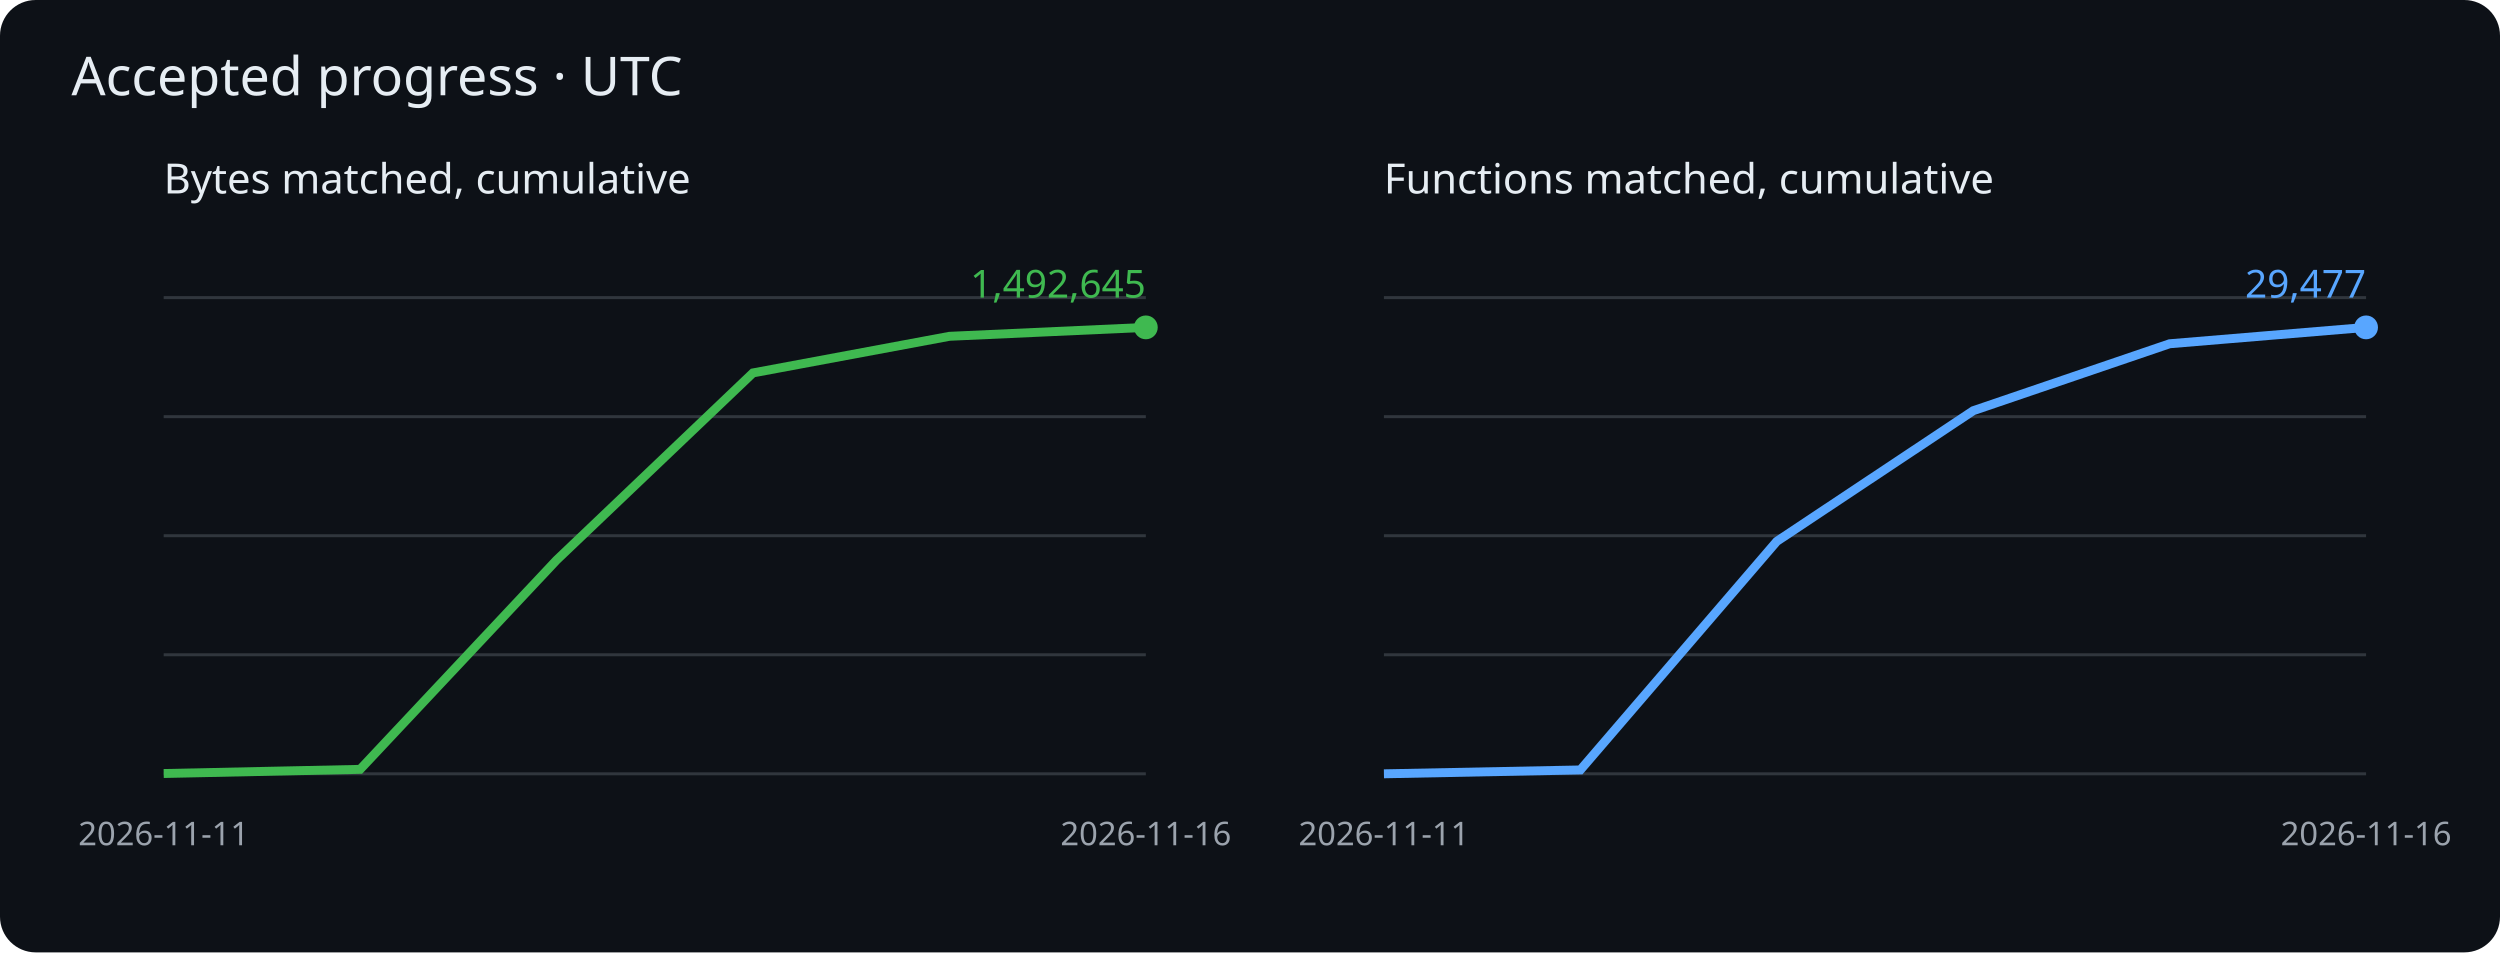
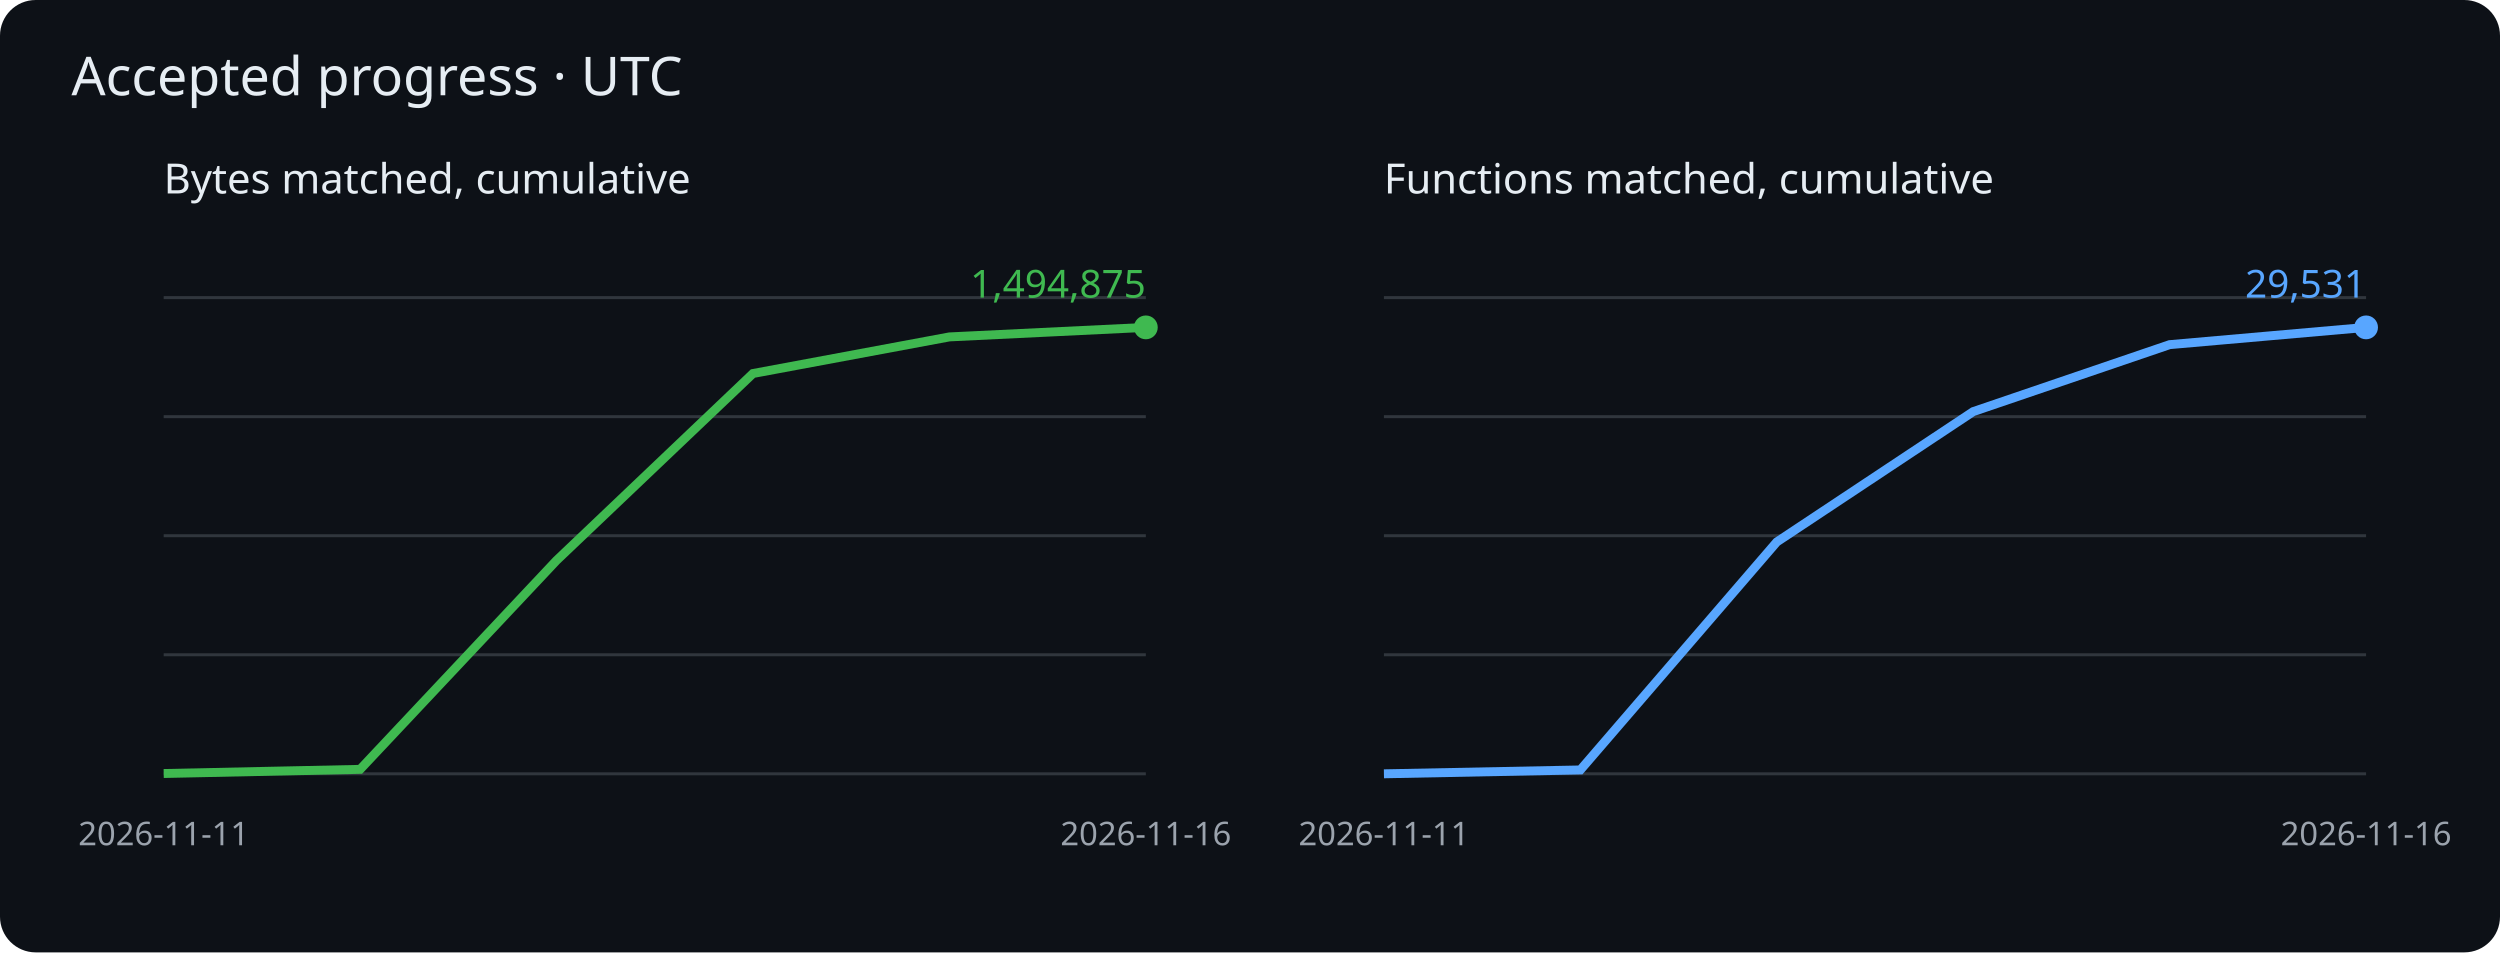
<svg xmlns="http://www.w3.org/2000/svg" viewBox="0 0 840 320" role="img" aria-label="Cumulative matched bytes and functions">
  <rect width="840" height="320" rx="12" fill="#0d1117" />
  <g font-family="sans-serif">
    <text x="24" y="32" fill="#e6edf3" font-size="18">Accepted progress · UTC</text>
    <text x="55" y="65" fill="#e6edf3" font-size="14">Bytes matched, cumulative</text>
    <path d="M55 260h330" stroke="#30363d" />
    <path d="M55 220h330" stroke="#30363d" />
    <path d="M55 180h330" stroke="#30363d" />
    <path d="M55 140h330" stroke="#30363d" />
    <path d="M55 100h330" stroke="#30363d" />
-     <polyline points="55.0,259.9 121.0,258.5 187.0,188.2 253.0,125.3 319.0,113.0 385.0,110.0" fill="none" stroke="#3fb950" stroke-width="3" />
+     <polyline points="55.0,259.9 121.0,258.5 187.0,188.3 253.0,125.5 319.0,113.2 385.0,110.0" fill="none" stroke="#3fb950" stroke-width="3" />
    <circle cx="385.0" cy="110.0" r="4" fill="#3fb950" />
-     <text x="385.0" y="100.0" text-anchor="end" fill="#3fb950" font-size="13">1,492,645</text>
+     <text x="385.0" y="100.0" text-anchor="end" fill="#3fb950" font-size="13">1,494,875</text>
    <text x="55.0" y="284" fill="#9ba3ad" font-size="11" text-anchor="middle">2026-11-11</text>
    <text x="385.0" y="284" fill="#9ba3ad" font-size="11" text-anchor="middle">2026-11-16</text>
    <text x="465" y="65" fill="#e6edf3" font-size="14">Functions matched, cumulative</text>
    <path d="M465 260h330" stroke="#30363d" />
    <path d="M465 220h330" stroke="#30363d" />
    <path d="M465 180h330" stroke="#30363d" />
    <path d="M465 140h330" stroke="#30363d" />
    <path d="M465 100h330" stroke="#30363d" />
-     <polyline points="465.0,260.0 531.0,258.7 597.0,181.9 663.0,138.0 729.0,115.5 795.0,110.0" fill="none" stroke="#58a6ff" stroke-width="3" />
+     <polyline points="465.0,260.0 531.0,258.7 597.0,182.1 663.0,138.3 729.0,115.8 795.0,110.0" fill="none" stroke="#58a6ff" stroke-width="3" />
    <circle cx="795.0" cy="110.0" r="4" fill="#58a6ff" />
-     <text x="795.0" y="100.0" text-anchor="end" fill="#58a6ff" font-size="13">29,477</text>
+     <text x="795.0" y="100.0" text-anchor="end" fill="#58a6ff" font-size="13">29,531</text>
    <text x="465.0" y="284" fill="#9ba3ad" font-size="11" text-anchor="middle">2026-11-11</text>
    <text x="795.0" y="284" fill="#9ba3ad" font-size="11" text-anchor="middle">2026-11-16</text>
  </g>
</svg>
